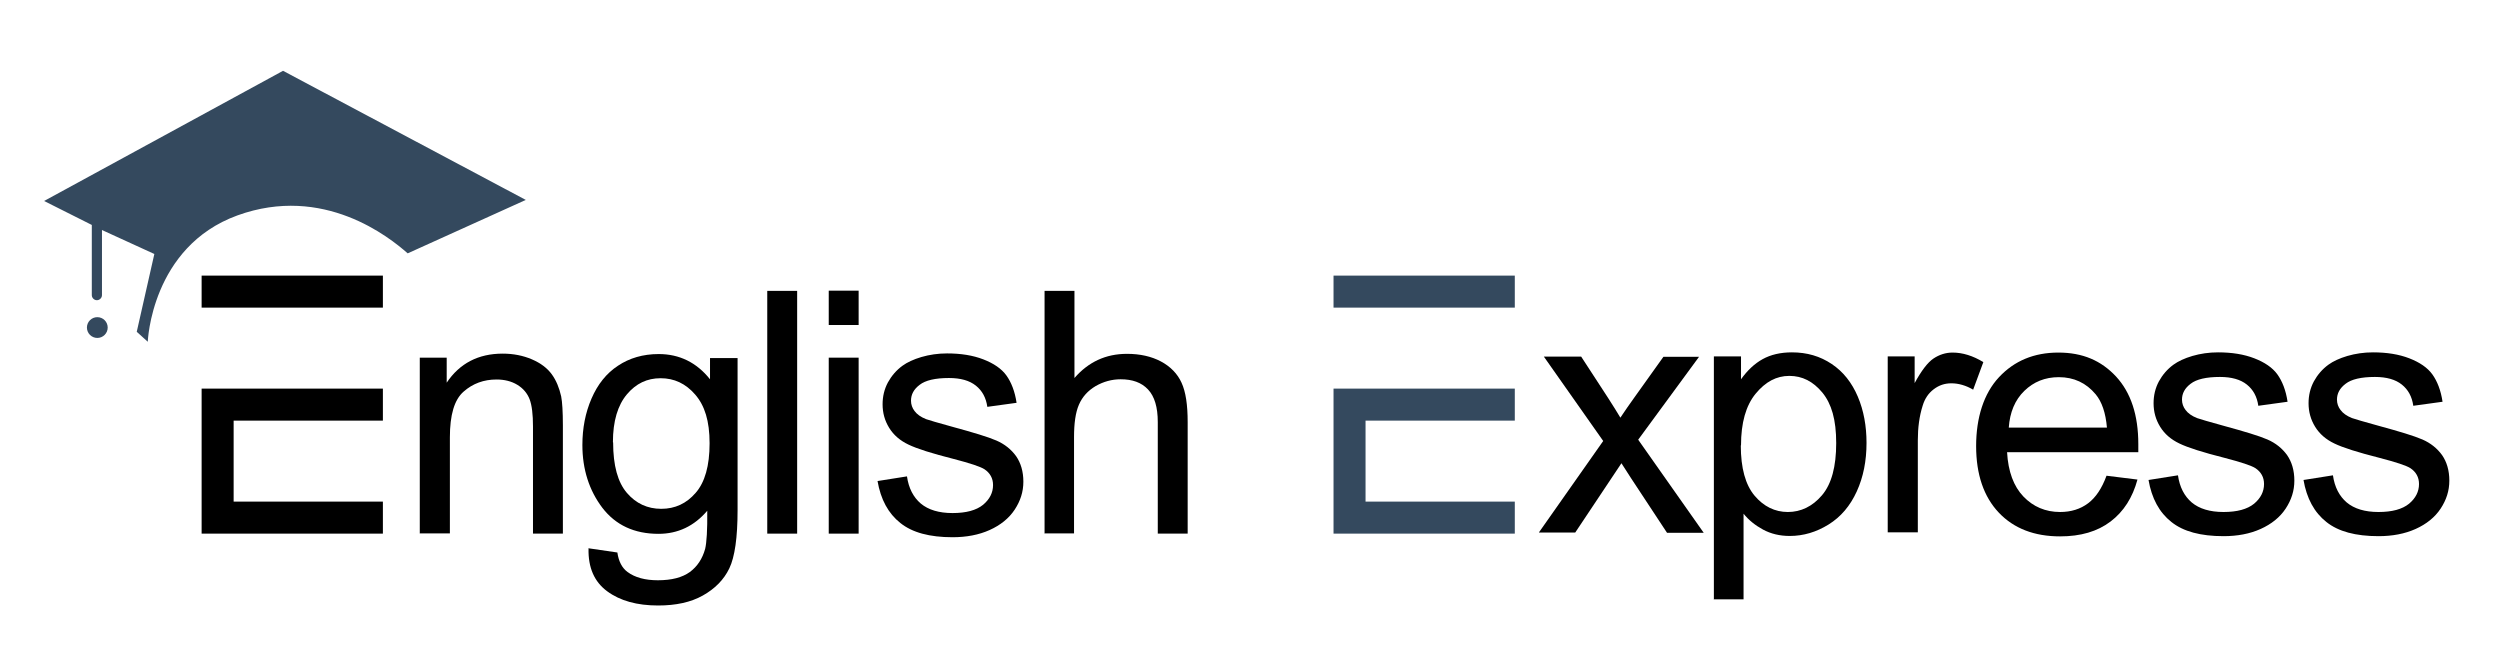
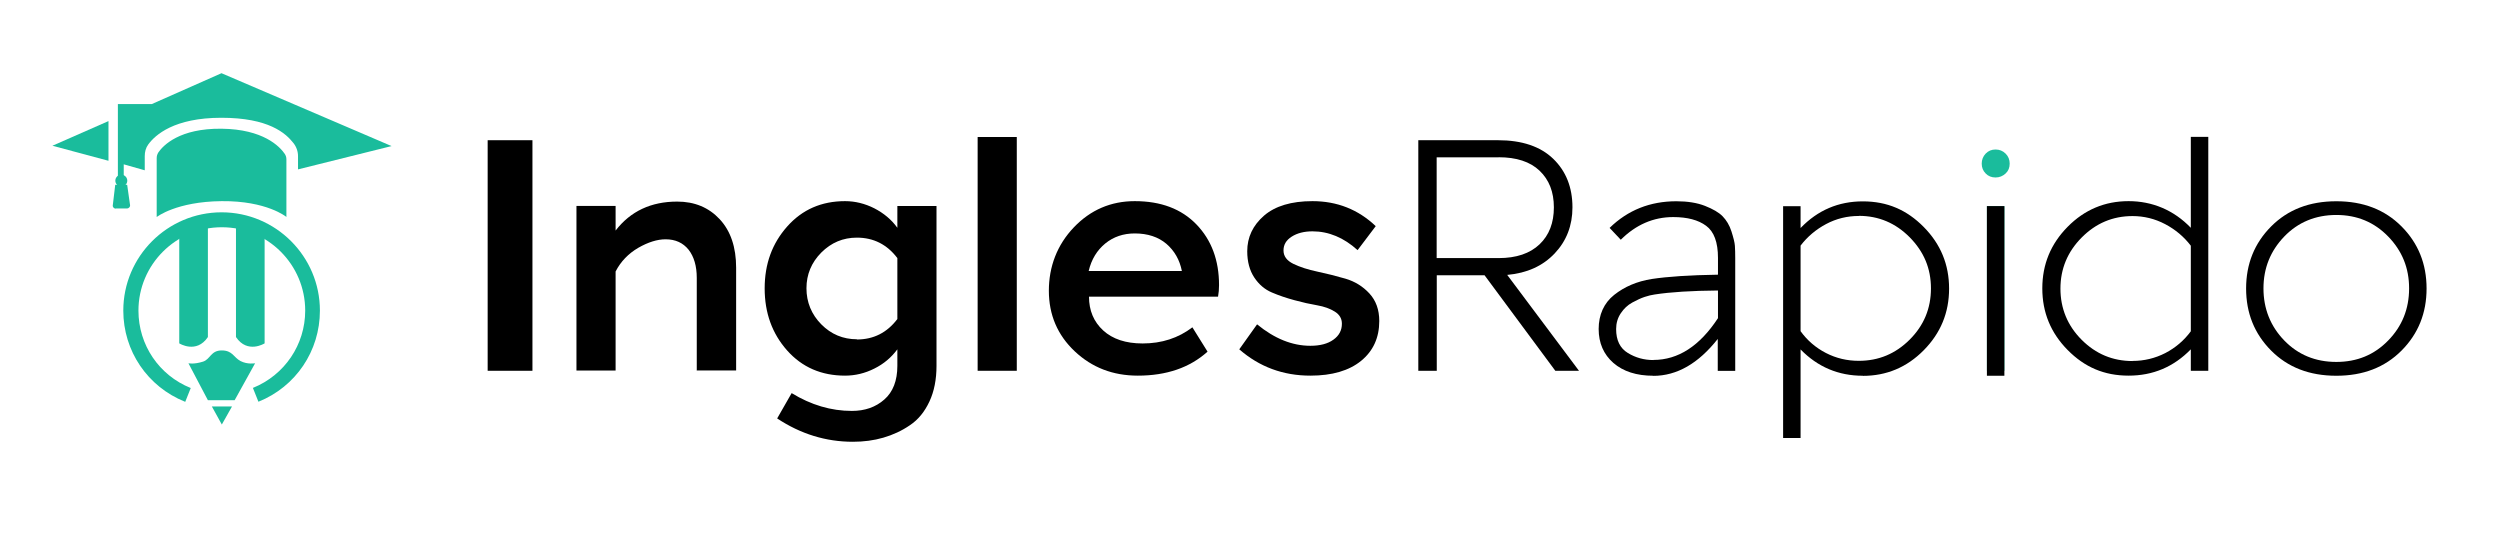
- <svg xmlns="http://www.w3.org/2000/svg" viewBox="0 0 117.92 31.1">
+ <svg xmlns="http://www.w3.org/2000/svg" id="_Слой_1" data-name="Слой 1" viewBox="0 0 226.08 48.97">
  <defs>
    <style>
      .cls-1 {
-         fill: #34495e;
+         fill: #1abc9c;
      }
    </style>
  </defs>
-   <g id="_Слой_5" data-name="Слой 5">
-     <circle class="cls-1" cx="4.59" cy="15.45" r=".49" />
-     <path class="cls-1" d="M13.35,3.34L2.08,9.48l2.25,1.13v3.31h0c0,.13.11.24.24.24s.24-.11.24-.24h0v-3.07l2.47,1.13s-.42,1.87-.83,3.67l.52.47s.16-4.48,4.23-5.96c4.06-1.47,7.17,1.03,8.03,1.79l5.57-2.52L13.35,3.34Z" />
+   <g id="_Слой_5" data-name=" Слой 5">
+     <path class="cls-1" d="M14.17,19.63v-5.33c0-.19.05-.36.16-.53.44-.63,1.91-2.17,5.7-2.13s5.27,1.62,5.71,2.26c.11.16.16.32.16.51v5.21s-1.76-1.47-5.86-1.43-5.86,1.43-5.86,1.43h-.01Z" />
+     <path class="cls-1" d="M26.94,15.32l8.47-2.11-15.38-6.59-6.3,2.79h-3.07v6.76h.53v-1.31l1.9.54v-1.28c0-.38.09-.75.32-1.06.63-.86,2.34-2.41,6.61-2.41s5.81,1.39,6.51,2.28c.28.35.43.78.42,1.23v1.17Z" />
+     <polygon class="cls-1" points="4.74 13.18 9.81 10.95 9.81 14.54 4.74 13.18" />
+     <circle class="cls-1" cx="10.97" cy="16.34" r=".54" />
+     <path class="cls-1" d="M10.47,18.87c-.16,0-.3-.15-.27-.31l.22-1.85h1.08l.26,1.83c.03.16-.11.31-.27.31h-1.01Z" />
+     <path class="cls-1" d="M16.21,20.92v10.13s1.55.98,2.59-.57v-11.07l-2.59,1.51Z" />
+     <path class="cls-1" d="M23.93,20.92v10.13s-1.55.98-2.59-.57v-11.07l2.59,1.51Z" />
+     <path class="cls-1" d="M17.04,32.85l1.76,3.34h2.42l1.85-3.34s-.69.13-1.32-.2-.71-.96-1.7-.96-1.02.79-1.68,1.01c-.85.27-1.33.15-1.33.15Z" />
+     <polygon class="cls-1" points="19.16 36.76 20.98 36.76 20.06 38.39 19.16 36.76" />
+     <path class="cls-1" d="M16.73,36.33c-3.39-1.36-5.58-4.59-5.58-8.24,0-4.9,3.99-8.89,8.89-8.89s8.89,3.99,8.89,8.89c0,3.65-2.18,6.88-5.56,8.24l-.5-1.25c2.87-1.16,4.73-3.91,4.73-6.99,0-4.16-3.38-7.54-7.54-7.54s-7.54,3.38-7.54,7.54c0,3.1,1.86,5.85,4.73,7l-.5,1.25h-.01Z" />
  </g>
-   <g id="_Слой_4" data-name="Слой 4">
-     <g>
-       <path d="M19.8,25.17v-8.3h1.27v1.18c.61-.91,1.49-1.37,2.64-1.37.5,0,.96.09,1.38.27.42.18.73.42.94.71.21.29.35.64.44,1.04.05.26.08.72.08,1.37v5.1h-1.41v-5.05c0-.57-.05-1-.16-1.29-.11-.28-.3-.51-.58-.68-.28-.17-.61-.25-.98-.25-.6,0-1.12.19-1.55.57-.44.38-.65,1.1-.65,2.16v4.53h-1.41Z" />
-       <path d="M27.75,25.86l1.37.2c.06.42.22.73.48.92.35.26.83.39,1.43.39.65,0,1.15-.13,1.51-.39.35-.26.59-.62.72-1.09.07-.29.11-.89.1-1.8-.61.72-1.38,1.09-2.3,1.09-1.14,0-2.02-.41-2.65-1.23-.62-.82-.94-1.81-.94-2.96,0-.79.14-1.52.43-2.19.29-.67.7-1.19,1.25-1.55.54-.36,1.18-.55,1.92-.55.98,0,1.79.4,2.42,1.19v-1h1.3v7.17c0,1.29-.13,2.21-.39,2.75-.26.54-.68.96-1.25,1.28s-1.27.47-2.11.47c-.99,0-1.79-.22-2.4-.67s-.9-1.12-.88-2.01ZM28.92,20.87c0,1.09.22,1.88.65,2.38.43.5.97.75,1.62.75s1.19-.25,1.62-.75c.44-.5.66-1.28.66-2.34s-.23-1.78-.68-2.3c-.45-.52-.99-.77-1.63-.77s-1.16.25-1.59.76-.66,1.26-.66,2.26Z" />
-       <path d="M36.19,25.17v-11.45h1.41v11.45h-1.41Z" />
-       <path d="M39.09,15.33v-1.62h1.41v1.62h-1.41ZM39.09,25.17v-8.3h1.41v8.3h-1.41Z" />
-       <path d="M41.39,22.69l1.39-.22c.08.56.3.98.65,1.28.36.3.86.45,1.5.45s1.12-.13,1.44-.39c.31-.26.47-.57.47-.93,0-.32-.14-.57-.41-.75-.19-.12-.67-.28-1.44-.48-1.03-.26-1.75-.49-2.14-.68-.4-.19-.7-.45-.91-.79-.21-.34-.31-.71-.31-1.11,0-.37.08-.71.25-1.03.17-.31.4-.58.69-.79.22-.16.52-.3.89-.41.38-.11.78-.17,1.21-.17.65,0,1.22.09,1.71.28s.86.44,1.09.76.4.75.48,1.29l-1.38.19c-.06-.43-.24-.76-.54-1-.3-.24-.72-.36-1.27-.36-.65,0-1.11.11-1.38.32-.28.21-.41.46-.41.75,0,.18.06.35.17.49.11.15.29.28.54.38.14.05.55.17,1.24.36.99.27,1.69.48,2.08.65.39.17.7.42.93.74.22.32.34.72.34,1.2s-.14.91-.41,1.32-.67.73-1.18.96-1.1.34-1.75.34c-1.08,0-1.9-.22-2.46-.67-.57-.45-.93-1.11-1.08-1.99Z" />
-       <path d="M49.27,25.17v-11.45h1.41v4.11c.66-.76,1.48-1.14,2.48-1.14.61,0,1.15.12,1.6.36s.78.58.97,1c.2.43.29,1.05.29,1.86v5.26h-1.41v-5.26c0-.7-.15-1.21-.46-1.54s-.74-.48-1.29-.48c-.42,0-.81.11-1.18.32-.37.22-.63.51-.79.88-.16.37-.23.88-.23,1.53v4.54h-1.41Z" />
-     </g>
-     <g>
-       <path d="M72.59,25.11l3.03-4.31-2.8-3.98h1.76l1.27,1.95c.24.37.43.68.58.93.23-.34.44-.65.63-.91l1.4-1.96h1.68l-2.87,3.91,3.09,4.39h-1.73l-1.7-2.58-.45-.7-2.18,3.27h-1.7Z" />
-       <path d="M80.84,28.29v-11.48h1.28v1.08c.3-.42.64-.74,1.02-.95.38-.21.84-.32,1.38-.32.71,0,1.33.18,1.88.55.54.36.95.88,1.23,1.54.28.66.41,1.39.41,2.18,0,.85-.15,1.61-.46,2.29s-.75,1.2-1.33,1.56c-.58.36-1.19.54-1.83.54-.47,0-.89-.1-1.26-.3-.37-.2-.68-.45-.92-.75v4.04h-1.41ZM82.11,21.01c0,1.07.22,1.86.65,2.37.43.51.96.77,1.57.77s1.16-.26,1.61-.79c.45-.53.67-1.35.67-2.46s-.22-1.85-.65-2.38c-.44-.53-.95-.79-1.56-.79s-1.13.28-1.59.84c-.46.56-.69,1.37-.69,2.44Z" />
-       <path d="M89.04,25.11v-8.3h1.27v1.26c.32-.59.62-.98.89-1.16s.57-.28.9-.28c.47,0,.96.15,1.45.45l-.48,1.3c-.34-.2-.69-.3-1.03-.3-.31,0-.58.09-.83.28-.25.19-.42.44-.52.77-.16.5-.23,1.05-.23,1.64v4.34h-1.41Z" />
-       <path d="M99.37,22.44l1.45.18c-.23.85-.65,1.51-1.27,1.98-.62.47-1.41.7-2.38.7-1.21,0-2.18-.37-2.89-1.12-.71-.75-1.07-1.8-1.07-3.14s.36-2.48,1.08-3.25c.72-.77,1.65-1.16,2.8-1.16s2.02.38,2.72,1.13c.7.76,1.05,1.82,1.05,3.19,0,.08,0,.21,0,.38h-6.19c.05.91.31,1.61.77,2.09.46.48,1.04.73,1.73.73.52,0,.96-.14,1.32-.41.36-.27.65-.7.87-1.3ZM94.75,20.17h4.63c-.06-.7-.24-1.22-.53-1.57-.45-.54-1.03-.81-1.74-.81-.65,0-1.19.22-1.63.65-.44.43-.68,1.01-.73,1.73Z" />
-       <path d="M101.34,22.64l1.39-.22c.08.56.3.98.65,1.28.36.3.86.45,1.5.45s1.12-.13,1.44-.39c.31-.26.47-.57.47-.93,0-.32-.14-.57-.41-.75-.19-.12-.67-.28-1.44-.48-1.03-.26-1.75-.49-2.14-.68-.4-.19-.7-.45-.91-.79-.21-.34-.31-.71-.31-1.11,0-.37.08-.71.25-1.03.17-.31.4-.58.69-.79.22-.16.52-.3.89-.41.38-.11.78-.17,1.21-.17.65,0,1.22.09,1.71.28s.86.44,1.09.76.4.75.48,1.29l-1.38.19c-.06-.43-.24-.76-.54-1-.3-.24-.72-.36-1.27-.36-.65,0-1.11.11-1.38.32-.28.21-.41.46-.41.75,0,.18.06.35.17.49.11.15.29.28.54.38.14.05.55.17,1.24.36.99.27,1.69.48,2.08.65.39.17.7.42.93.74.22.32.34.72.34,1.2s-.14.91-.41,1.32-.67.73-1.18.96-1.1.34-1.75.34c-1.08,0-1.9-.22-2.46-.67-.57-.45-.93-1.11-1.08-1.99Z" />
-       <path d="M108.65,22.64l1.39-.22c.08.56.3.98.65,1.28.36.3.86.45,1.5.45s1.12-.13,1.44-.39c.31-.26.47-.57.47-.93,0-.32-.14-.57-.41-.75-.19-.12-.67-.28-1.44-.48-1.03-.26-1.75-.49-2.14-.68-.4-.19-.7-.45-.91-.79-.21-.34-.31-.71-.31-1.11,0-.37.08-.71.25-1.03.17-.31.4-.58.69-.79.22-.16.52-.3.89-.41.38-.11.78-.17,1.21-.17.65,0,1.22.09,1.71.28s.86.44,1.09.76.4.75.48,1.29l-1.38.19c-.06-.43-.24-.76-.54-1-.3-.24-.72-.36-1.27-.36-.65,0-1.11.11-1.38.32-.28.21-.41.46-.41.75,0,.18.06.35.17.49.11.15.29.28.54.38.14.05.55.17,1.24.36.99.27,1.69.48,2.08.65.39.17.7.42.93.74.22.32.34.72.34,1.2s-.14.91-.41,1.32-.67.73-1.18.96-1.1.34-1.75.34c-1.08,0-1.9-.22-2.46-.67-.57-.45-.93-1.11-1.08-1.99Z" />
-     </g>
-     <g>
-       <rect x="9.51" y="13" width="8.55" height="1.51" />
-       <polygon points="9.51 18.33 9.51 19.84 9.51 23.66 9.51 25.11 9.51 25.17 18.06 25.17 18.06 23.66 11.02 23.66 11.02 19.84 18.06 19.84 18.06 18.33 11.02 18.33 9.51 18.33" />
-     </g>
-     <g>
-       <rect class="cls-1" x="62.9" y="13" width="8.55" height="1.51" />
-       <polygon class="cls-1" points="62.9 18.33 62.9 19.84 62.9 23.66 62.9 25.11 62.9 25.17 71.45 25.17 71.45 23.66 64.41 23.66 64.41 19.84 71.45 19.84 71.45 18.33 64.41 18.33 62.9 18.33" />
-     </g>
+   <g>
+     <path d="M44.1,33.53V12.68h4.05v20.85h-4.05Z" />
+     <path d="M63.01,33.53v-8.4c0-1.07-.25-1.92-.74-2.55-.5-.62-1.19-.94-2.08-.94-.75,0-1.58.26-2.47.77-.89.52-1.58,1.23-2.05,2.14v8.96h-3.54v-14.89h3.54v2.23c1.35-1.75,3.21-2.62,5.57-2.62,1.57,0,2.85.53,3.84,1.59.99,1.06,1.49,2.53,1.49,4.39v9.29h-3.54Z" />
+     <path d="M84.69,18.64v14.44c0,1.23-.21,2.31-.64,3.23-.43.92-1.01,1.64-1.76,2.14-.74.51-1.55.88-2.41,1.13s-1.78.37-2.75.37c-2.44,0-4.72-.7-6.85-2.11l1.31-2.29c1.75,1.07,3.56,1.61,5.45,1.61,1.17,0,2.15-.34,2.93-1.03.78-.68,1.18-1.7,1.18-3.05v-1.49c-.54.73-1.23,1.32-2.08,1.74-.85.43-1.74.64-2.65.64-2.14,0-3.89-.76-5.24-2.28-1.35-1.52-2.03-3.39-2.03-5.61s.68-4.07,2.04-5.6c1.36-1.53,3.1-2.29,5.23-2.29.91,0,1.8.22,2.65.65.85.44,1.55,1.02,2.08,1.76v-1.97h3.54ZM77.49,30.7c1.51,0,2.73-.62,3.66-1.85v-5.51c-.93-1.23-2.15-1.85-3.66-1.85-1.25,0-2.32.45-3.22,1.35-.89.9-1.34,1.98-1.34,3.23s.45,2.36,1.34,3.26c.89.9,1.97,1.35,3.22,1.35Z" />
+     <path d="M88.41,12.39h3.54v21.14h-3.54V12.39Z" />
+     <path d="M110.24,25.79c0,.36-.03.71-.09,1.04h-11.67c0,1.25.43,2.27,1.28,3.05.85.78,2.04,1.18,3.57,1.18,1.73,0,3.23-.49,4.5-1.46l1.37,2.2c-1.61,1.45-3.71,2.17-6.31,2.17-2.24,0-4.14-.73-5.7-2.2-1.56-1.47-2.34-3.3-2.34-5.48s.75-4.15,2.26-5.73,3.35-2.37,5.51-2.37c2.36,0,4.22.7,5.58,2.11,1.36,1.41,2.04,3.24,2.04,5.48ZM106.88,24.51c-.2-1.01-.67-1.83-1.4-2.46-.73-.62-1.69-.94-2.86-.94-1.03,0-1.92.3-2.67.91-.74.61-1.25,1.43-1.5,2.49h8.43Z" />
+     <path d="M121.35,29.27c0-.46-.21-.82-.64-1.09s-.96-.46-1.59-.57c-.64-.11-1.32-.26-2.05-.46-.74-.2-1.42-.43-2.05-.7-.64-.27-1.17-.72-1.59-1.35s-.64-1.43-.64-2.38c0-1.27.51-2.34,1.52-3.22,1.01-.87,2.47-1.31,4.38-1.31,2.22,0,4.13.75,5.72,2.26l-1.64,2.17c-1.25-1.13-2.61-1.7-4.08-1.7-.75,0-1.38.16-1.88.48-.5.32-.74.73-.74,1.25s.3.92.89,1.21c.6.29,1.31.52,2.16.7.84.18,1.69.39,2.55.64.85.25,1.58.7,2.17,1.34s.89,1.47.89,2.49c0,1.51-.55,2.71-1.64,3.6-1.09.89-2.62,1.34-4.59,1.34-2.46,0-4.61-.79-6.43-2.38l1.61-2.26c1.57,1.29,3.18,1.94,4.82,1.94.87,0,1.57-.18,2.08-.55.52-.37.77-.85.77-1.44Z" />
+     <path d="M129.93,24.89v8.64h-1.67V12.68h7.21c2.16,0,3.83.56,4.99,1.68s1.74,2.59,1.74,4.39c0,1.65-.54,3.04-1.61,4.17-1.07,1.13-2.5,1.78-4.29,1.94l6.49,8.67h-2.14l-6.4-8.64h-4.32ZM135.52,14.23h-5.6v9.11h5.6c1.61,0,2.84-.42,3.71-1.25s1.29-1.95,1.29-3.34-.43-2.49-1.29-3.31-2.1-1.22-3.71-1.22Z" />
+     <path d="M149.52,33.98c-1.53,0-2.73-.39-3.62-1.16-.88-.77-1.33-1.8-1.33-3.07s.47-2.34,1.4-3.08c.93-.74,2.07-1.23,3.4-1.44,1.45-.22,3.44-.35,5.99-.39v-1.52c0-1.41-.36-2.38-1.07-2.9-.71-.53-1.71-.79-2.98-.79-1.79,0-3.37.69-4.74,2.05l-1.01-1.07c1.65-1.61,3.66-2.41,6.04-2.41,1.01,0,1.88.14,2.59.42.71.28,1.25.59,1.59.94s.62.8.8,1.37.29,1,.31,1.3c.02.3.03.67.03,1.1v10.21h-1.58v-2.89c-1.75,2.22-3.69,3.34-5.84,3.34ZM149.52,32.55c2.24,0,4.19-1.26,5.84-3.78v-2.5c-2.38.02-4.29.14-5.72.36-.28.04-.58.11-.91.22-.33.11-.7.28-1.12.51-.42.23-.76.55-1.04.97s-.42.89-.42,1.43c0,1.01.35,1.73,1.06,2.16.7.43,1.47.64,2.31.64Z" />
+     <path d="M168.46,33.98c-2.2,0-4.08-.79-5.63-2.38v8.01h-1.58v-20.96h1.58v1.97c1.55-1.61,3.42-2.41,5.63-2.41s3.98.77,5.51,2.32c1.53,1.55,2.29,3.4,2.29,5.57s-.76,4.02-2.29,5.57c-1.53,1.55-3.37,2.32-5.51,2.32ZM168.1,19.53c-1.05,0-2.04.24-2.96.73-.92.49-1.69,1.14-2.31,1.95v7.74c.6.83,1.36,1.49,2.29,1.97.93.48,1.92.71,2.98.71,1.79,0,3.32-.64,4.6-1.92,1.28-1.28,1.92-2.82,1.92-4.63s-.64-3.32-1.92-4.62c-1.28-1.29-2.81-1.94-4.6-1.94Z" />
+     <path class="cls-1" d="M179.57,15.69c-.24-.24-.36-.54-.36-.89s.12-.66.36-.91c.24-.25.54-.37.89-.37s.66.12.91.37c.25.25.37.55.37.91s-.12.66-.37.89-.55.36-.91.36-.66-.12-.89-.36ZM179.68,33.53v-14.89h1.58v14.89h-1.58Z" />
+     <path d="M199.7,33.53h-1.58v-1.94c-1.55,1.59-3.42,2.38-5.63,2.38s-3.98-.77-5.51-2.32c-1.53-1.55-2.29-3.4-2.29-5.57s.76-4.02,2.29-5.57c1.53-1.55,3.37-2.32,5.51-2.32s4.08.8,5.63,2.41v-8.22h1.58v21.14ZM192.85,32.64c1.05,0,2.04-.24,2.96-.71.92-.48,1.69-1.13,2.31-1.97v-7.74c-.62-.81-1.39-1.46-2.32-1.95-.93-.49-1.92-.73-2.95-.73-1.79,0-3.32.65-4.6,1.94-1.28,1.29-1.92,2.83-1.92,4.62s.64,3.35,1.92,4.63c1.28,1.28,2.81,1.92,4.6,1.92Z" />
+     <path d="M217.18,31.7c-1.51,1.52-3.47,2.28-5.9,2.28s-4.39-.76-5.9-2.28c-1.51-1.52-2.26-3.39-2.26-5.61s.75-4.09,2.26-5.61c1.51-1.52,3.47-2.28,5.9-2.28s4.39.76,5.9,2.28c1.51,1.52,2.26,3.39,2.26,5.61s-.75,4.09-2.26,5.61ZM211.28,32.73c1.87,0,3.43-.64,4.69-1.94,1.26-1.29,1.89-2.86,1.89-4.71s-.63-3.39-1.89-4.69-2.82-1.95-4.69-1.95-3.46.65-4.71,1.95c-1.25,1.3-1.88,2.86-1.88,4.69s.63,3.42,1.88,4.71c1.25,1.29,2.82,1.94,4.71,1.94Z" />
  </g>
+   <rect x="179.68" y="18.64" width="1.58" height="15.34" />
</svg>
